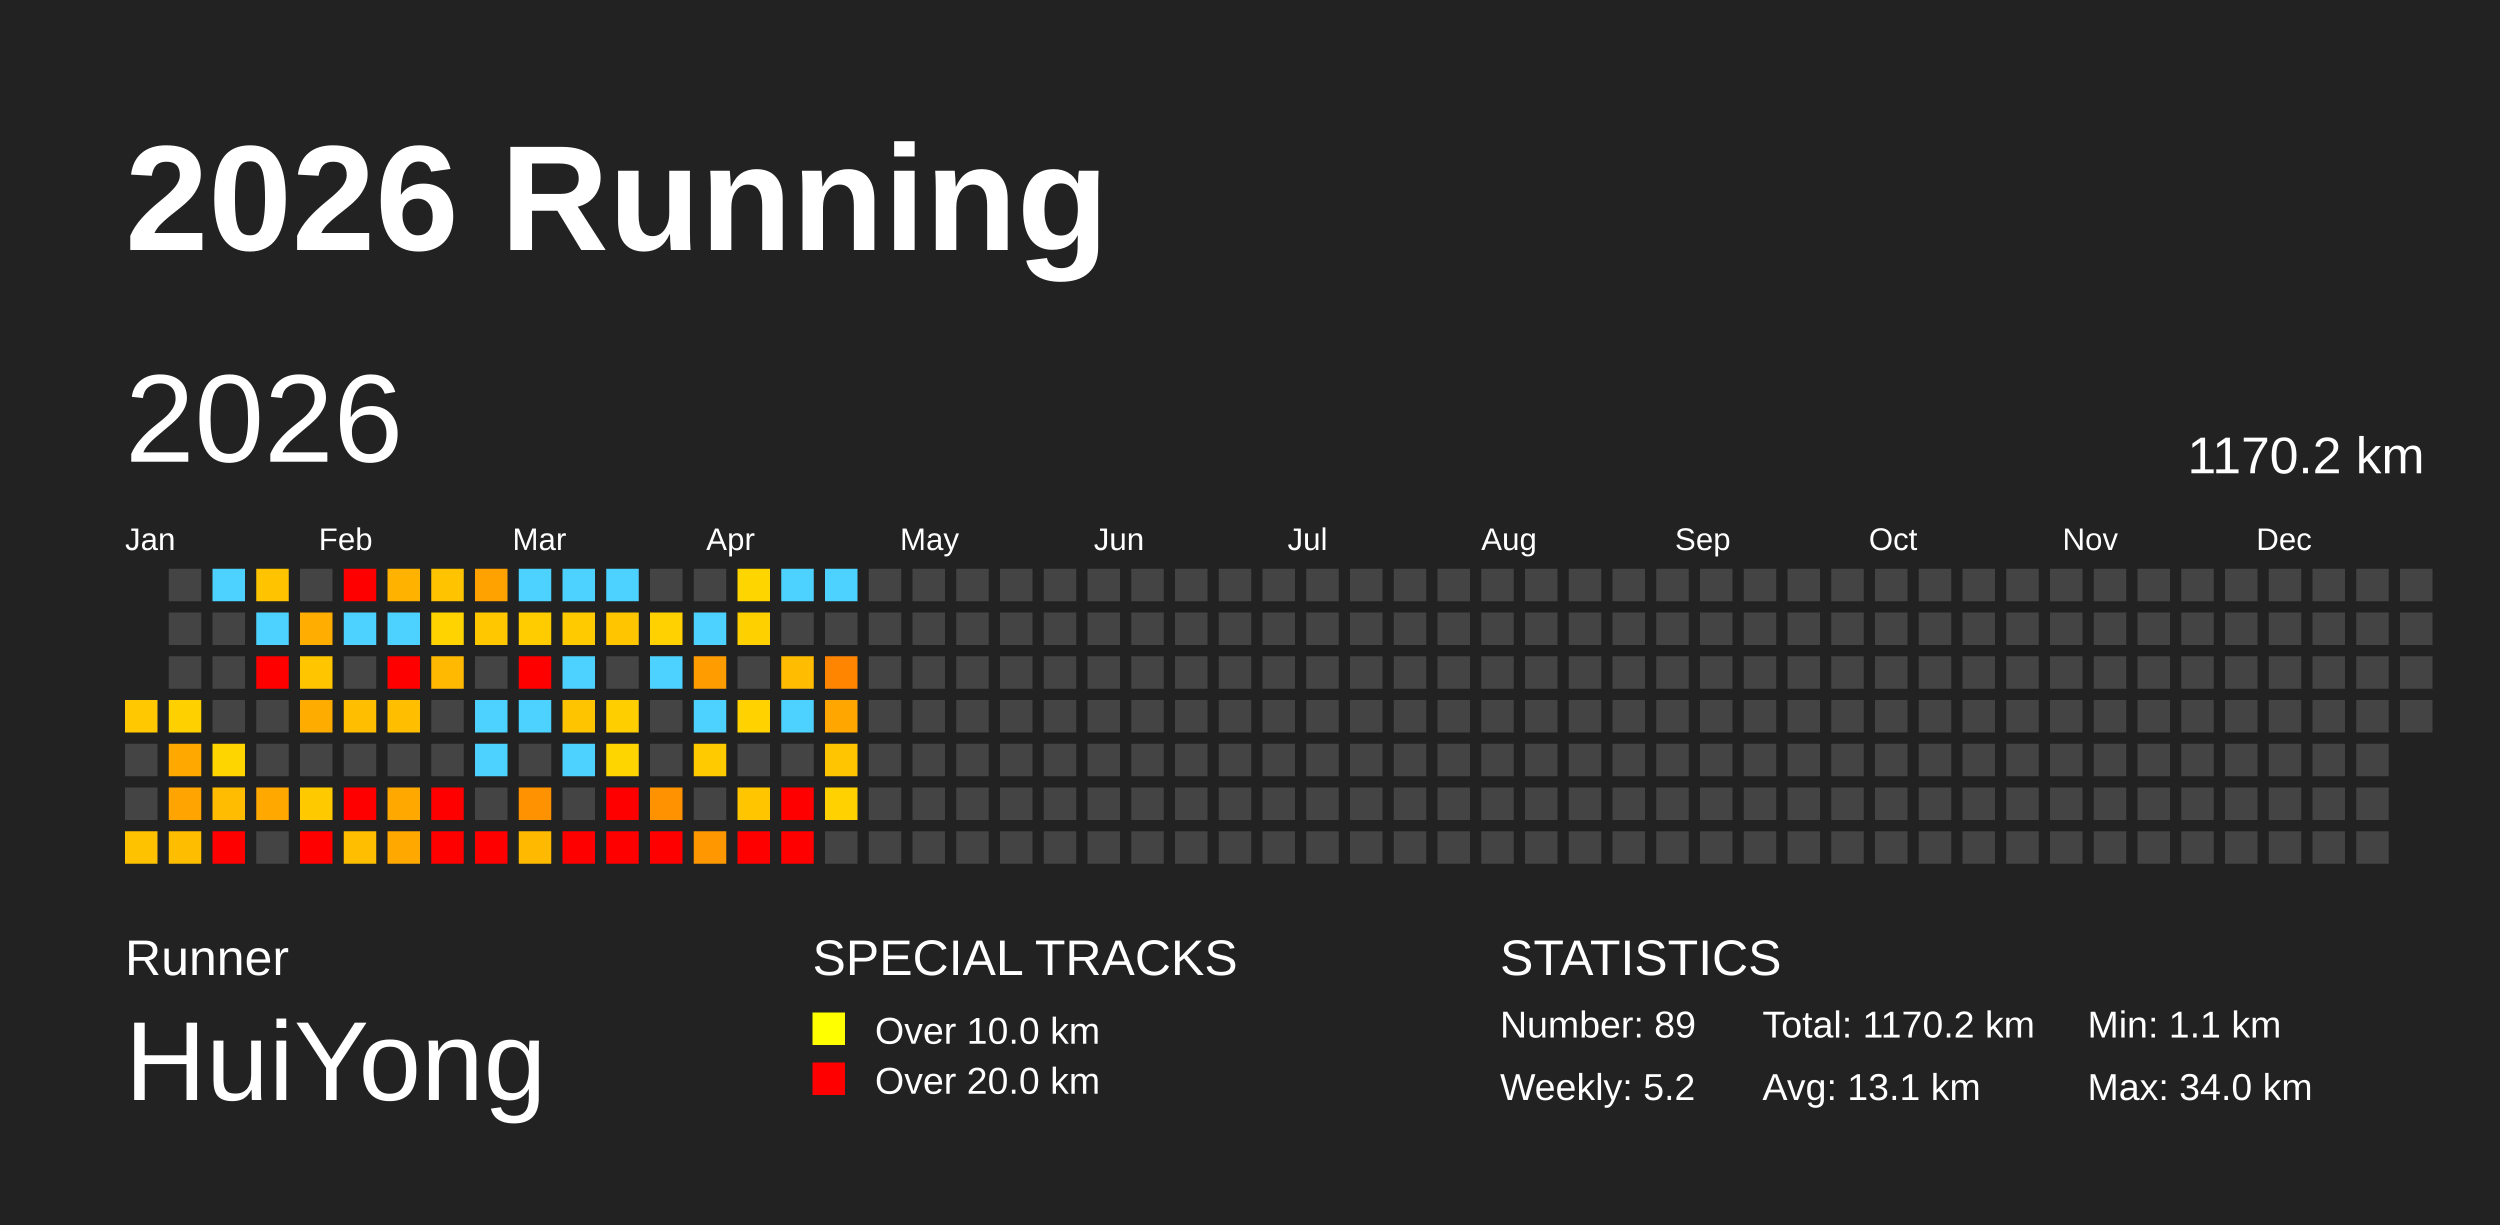
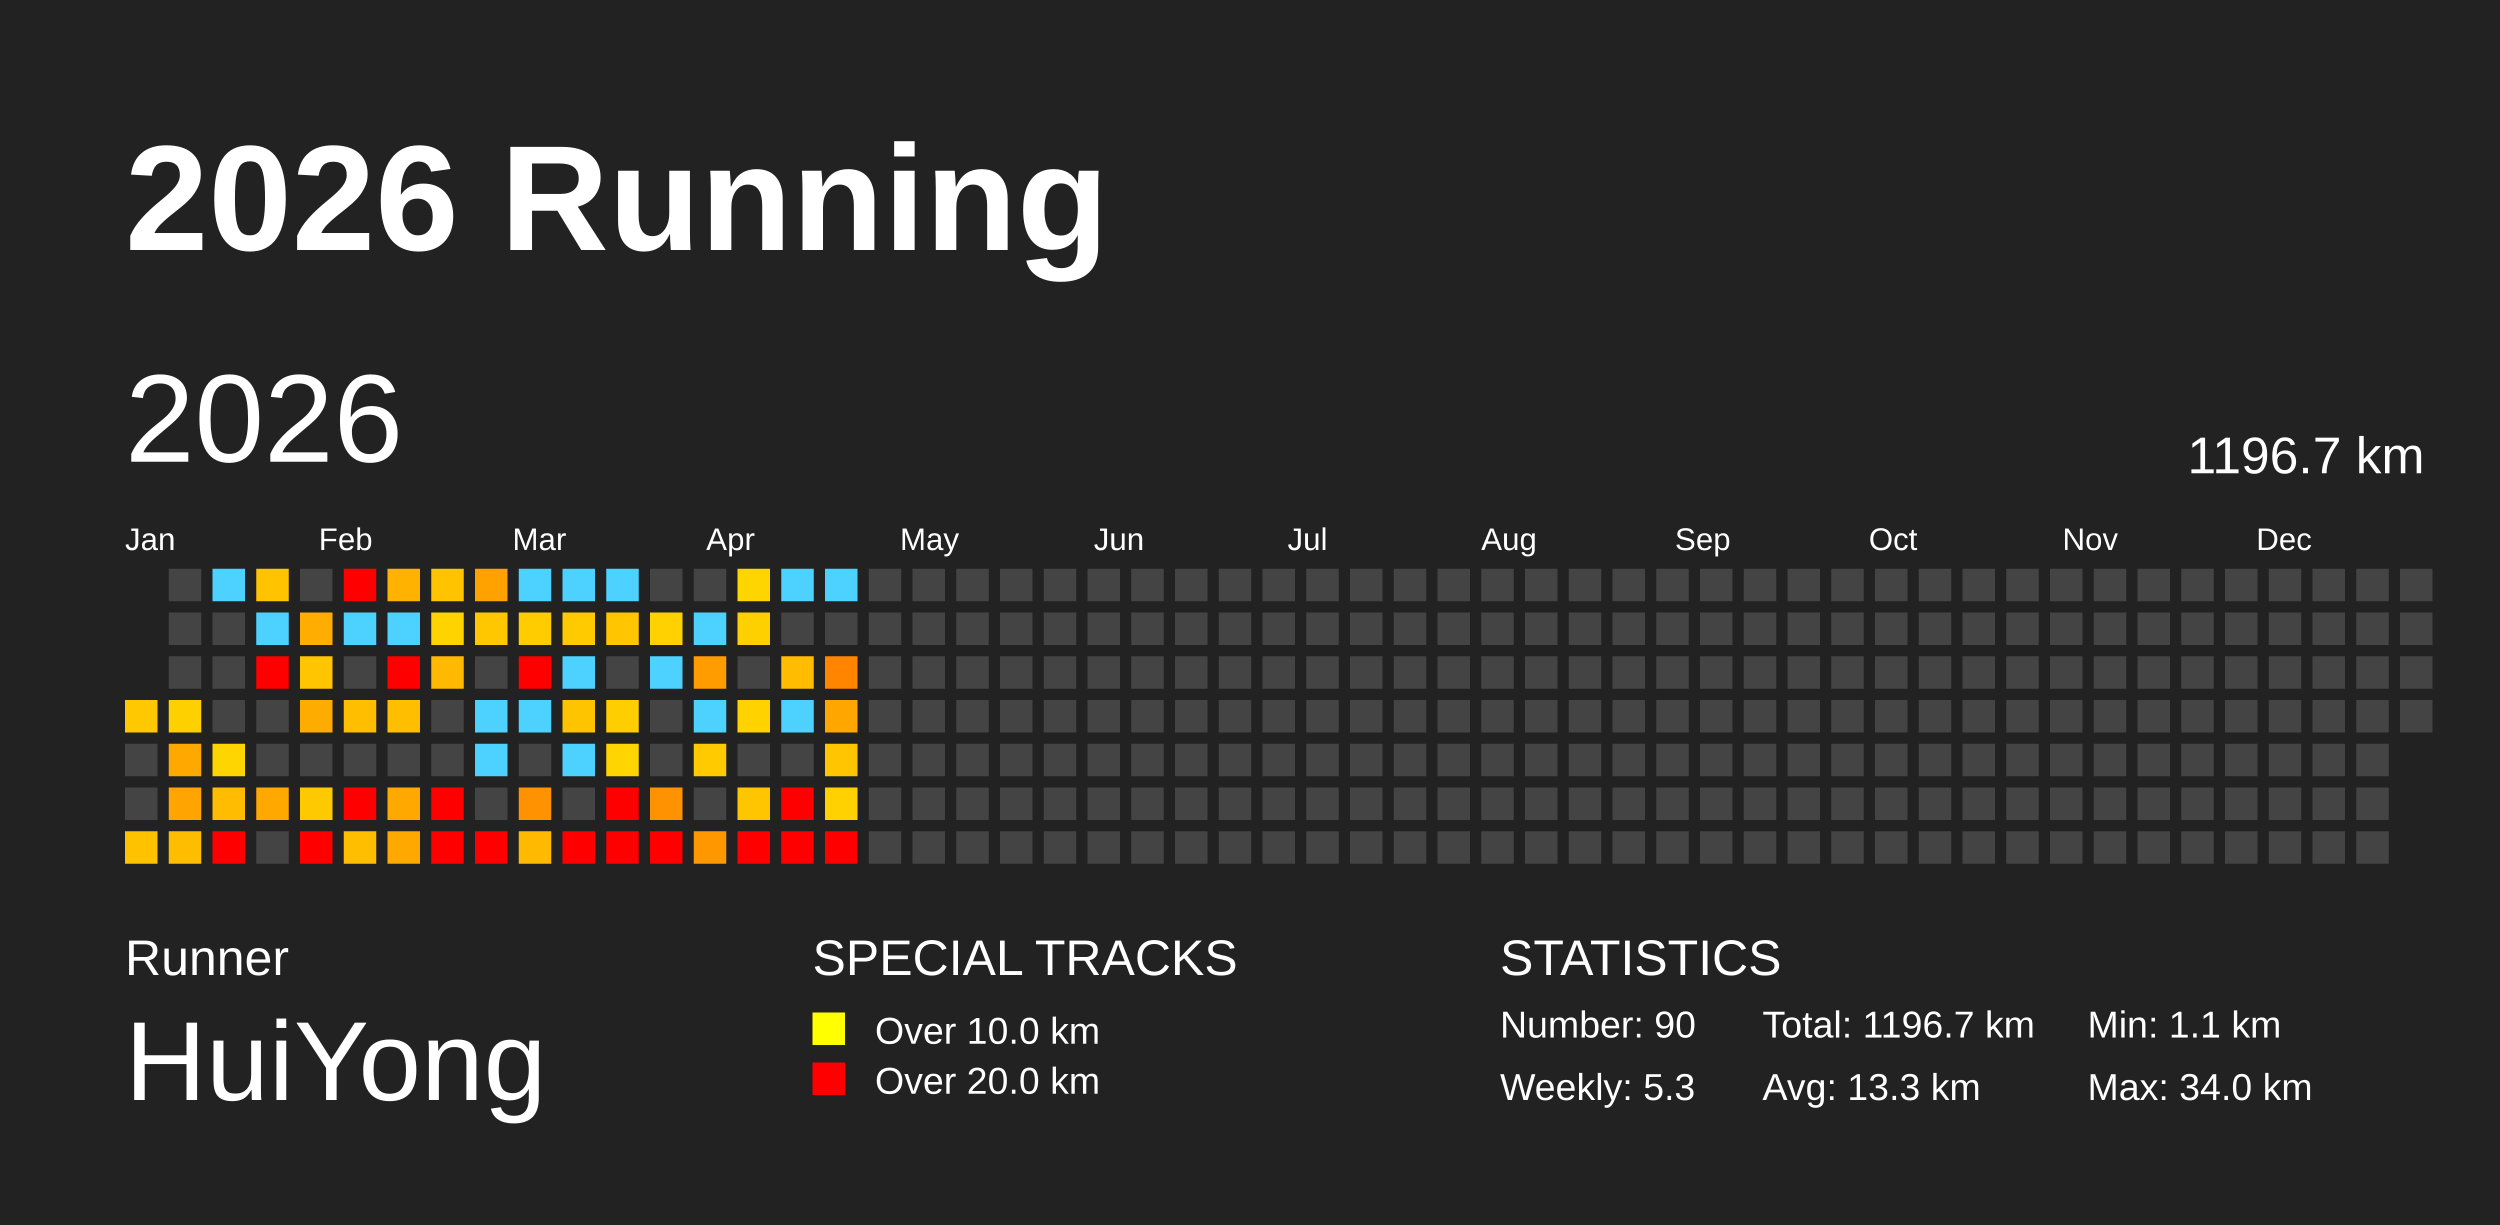
<svg xmlns="http://www.w3.org/2000/svg" baseProfile="full" height="98mm" version="1.1" viewBox="0,0,200,98" width="200mm">
  <defs />
  <rect fill="#222222" height="98" width="200" x="0" y="0" />
  <text fill="#FFFFFF" style="font-size:12px; font-family:Arial; font-weight:bold;" x="10" y="20">2026 Running</text>
  <text fill="#FFFFFF" style="font-size:4px; font-family:Arial" x="10" y="78">Runner</text>
  <text fill="#FFFFFF" style="font-size:9px; font-family:Arial" x="10" y="88">HuiYong</text>
  <text fill="#FFFFFF" style="font-size:4px; font-family:Arial" x="65" y="78">SPECIAL TRACKS</text>
  <rect fill="yellow" height="2.6" width="2.6" x="65" y="81" />
  <text fill="#FFFFFF" style="font-size:3px; font-family:Arial" x="70" y="83.5">Over 10.0 km</text>
  <rect fill="red" height="2.6" width="2.6" x="65" y="85" />
  <text fill="#FFFFFF" style="font-size:3px; font-family:Arial" x="70" y="87.5">Over 20.0 km</text>
  <text fill="#FFFFFF" style="font-size:4px; font-family:Arial" x="120" y="78">STATISTICS</text>
-   <text fill="#FFFFFF" style="font-size:3px; font-family:Arial" x="120" y="83">Number: 89</text>
-   <text fill="#FFFFFF" style="font-size:3px; font-family:Arial" x="120" y="88">Weekly: 5.2</text>
-   <text fill="#FFFFFF" style="font-size:3px; font-family:Arial" x="141" y="83">Total: 1170.2 km</text>
-   <text fill="#FFFFFF" style="font-size:3px; font-family:Arial" x="141" y="88">Avg: 13.1 km</text>
+   <text fill="#FFFFFF" style="font-size:3px; font-family:Arial" x="120" y="83">Number: 90</text>
+   <text fill="#FFFFFF" style="font-size:3px; font-family:Arial" x="120" y="88">Weekly: 5.3</text>
+   <text fill="#FFFFFF" style="font-size:3px; font-family:Arial" x="141" y="83">Total: 1196.7 km</text>
+   <text fill="#FFFFFF" style="font-size:3px; font-family:Arial" x="141" y="88">Avg: 13.3 km</text>
  <text fill="#FFFFFF" style="font-size:3px; font-family:Arial" x="167" y="83">Min: 1.1 km</text>
  <text fill="#FFFFFF" style="font-size:3px; font-family:Arial" x="167" y="88">Max: 34.0 km</text>
  <text dominant-baseline="hanging" fill="#FFFFFF" style="font-size:10.0px; font-family:Arial;" x="10" y="30">2026</text>
-   <text dominant-baseline="hanging" fill="#FFFFFF" style="font-size:4.125px; font-family:Arial;" x="175" y="35">1170.2 km</text>
+   <text dominant-baseline="hanging" fill="#FFFFFF" style="font-size:4.125px; font-family:Arial;" x="175" y="35">1196.7 km</text>
  <text fill="#FFFFFF" style="font-size:2.5px; font-family:Arial" x="10.0" y="44">Jan</text>
  <text fill="#FFFFFF" style="font-size:2.5px; font-family:Arial" x="25.5" y="44">Feb</text>
  <text fill="#FFFFFF" style="font-size:2.5px; font-family:Arial" x="41.0" y="44">Mar</text>
  <text fill="#FFFFFF" style="font-size:2.5px; font-family:Arial" x="56.5" y="44">Apr</text>
  <text fill="#FFFFFF" style="font-size:2.5px; font-family:Arial" x="72.0" y="44">May</text>
  <text fill="#FFFFFF" style="font-size:2.5px; font-family:Arial" x="87.5" y="44">Jun</text>
  <text fill="#FFFFFF" style="font-size:2.5px; font-family:Arial" x="103.0" y="44">Jul</text>
  <text fill="#FFFFFF" style="font-size:2.5px; font-family:Arial" x="118.5" y="44">Aug</text>
  <text fill="#FFFFFF" style="font-size:2.5px; font-family:Arial" x="134.0" y="44">Sep</text>
  <text fill="#FFFFFF" style="font-size:2.5px; font-family:Arial" x="149.5" y="44">Oct</text>
  <text fill="#FFFFFF" style="font-size:2.5px; font-family:Arial" x="165.0" y="44">Nov</text>
  <text fill="#FFFFFF" style="font-size:2.5px; font-family:Arial" x="180.5" y="44">Dec</text>
  <rect fill="#ffc800" height="2.6" width="2.6" x="10.0" y="56.0" />
  <rect fill="#444444" height="2.6" width="2.6" x="10.0" y="59.5" />
  <rect fill="#444444" height="2.6" width="2.6" x="10.0" y="63.0" />
  <rect fill="#ffc200" height="2.6" width="2.6" x="10.0" y="66.5" />
  <rect fill="#444444" height="2.6" width="2.6" x="13.5" y="45.5" />
  <rect fill="#444444" height="2.6" width="2.6" x="13.5" y="49.0" />
  <rect fill="#444444" height="2.6" width="2.6" x="13.5" y="52.5" />
  <rect fill="#ffd000" height="2.6" width="2.6" x="13.5" y="56.0" />
  <rect fill="#ffa800" height="2.6" width="2.6" x="13.5" y="59.5" />
  <rect fill="#ffa400" height="2.6" width="2.6" x="13.5" y="63.0" />
  <rect fill="#ffbd00" height="2.6" width="2.6" x="13.5" y="66.5" />
  <rect fill="#4dd2ff" height="2.6" width="2.6" x="17.0" y="45.5" />
  <rect fill="#444444" height="2.6" width="2.6" x="17.0" y="49.0" />
  <rect fill="#444444" height="2.6" width="2.6" x="17.0" y="52.5" />
  <rect fill="#444444" height="2.6" width="2.6" x="17.0" y="56.0" />
  <rect fill="#ffd500" height="2.6" width="2.6" x="17.0" y="59.5" />
  <rect fill="#ffbc00" height="2.6" width="2.6" x="17.0" y="63.0" />
  <rect fill="red" height="2.6" width="2.6" x="17.0" y="66.5" />
  <rect fill="#ffc300" height="2.6" width="2.6" x="20.5" y="45.5" />
  <rect fill="#4dd2ff" height="2.6" width="2.6" x="20.5" y="49.0" />
  <rect fill="red" height="2.6" width="2.6" x="20.5" y="52.5" />
  <rect fill="#444444" height="2.6" width="2.6" x="20.5" y="56.0" />
  <rect fill="#444444" height="2.6" width="2.6" x="20.5" y="59.5" />
  <rect fill="#ffa800" height="2.6" width="2.6" x="20.5" y="63.0" />
  <rect fill="#444444" height="2.6" width="2.6" x="20.5" y="66.5" />
  <rect fill="#444444" height="2.6" width="2.6" x="24.0" y="45.5" />
  <rect fill="#ffad00" height="2.6" width="2.6" x="24.0" y="49.0" />
  <rect fill="#ffc600" height="2.6" width="2.6" x="24.0" y="52.5" />
  <rect fill="#ffac00" height="2.6" width="2.6" x="24.0" y="56.0" />
  <rect fill="#444444" height="2.6" width="2.6" x="24.0" y="59.5" />
  <rect fill="#ffc900" height="2.6" width="2.6" x="24.0" y="63.0" />
  <rect fill="red" height="2.6" width="2.6" x="24.0" y="66.5" />
  <rect fill="red" height="2.6" width="2.6" x="27.5" y="45.5" />
  <rect fill="#4dd2ff" height="2.6" width="2.6" x="27.5" y="49.0" />
  <rect fill="#444444" height="2.6" width="2.6" x="27.5" y="52.5" />
  <rect fill="#ffbe00" height="2.6" width="2.6" x="27.5" y="56.0" />
  <rect fill="#444444" height="2.6" width="2.6" x="27.5" y="59.5" />
  <rect fill="red" height="2.6" width="2.6" x="27.5" y="63.0" />
  <rect fill="#ffbf00" height="2.6" width="2.6" x="27.5" y="66.5" />
  <rect fill="#ffb200" height="2.6" width="2.6" x="31.0" y="45.5" />
  <rect fill="#4dd2ff" height="2.6" width="2.6" x="31.0" y="49.0" />
  <rect fill="red" height="2.6" width="2.6" x="31.0" y="52.5" />
  <rect fill="#ffbe00" height="2.6" width="2.6" x="31.0" y="56.0" />
  <rect fill="#444444" height="2.6" width="2.6" x="31.0" y="59.5" />
  <rect fill="#ffa900" height="2.6" width="2.6" x="31.0" y="63.0" />
  <rect fill="#ffa800" height="2.6" width="2.6" x="31.0" y="66.5" />
  <rect fill="#ffc300" height="2.6" width="2.6" x="34.5" y="45.5" />
  <rect fill="#ffd300" height="2.6" width="2.6" x="34.5" y="49.0" />
  <rect fill="#ffb900" height="2.6" width="2.6" x="34.5" y="52.5" />
  <rect fill="#444444" height="2.6" width="2.6" x="34.5" y="56.0" />
  <rect fill="#444444" height="2.6" width="2.6" x="34.5" y="59.5" />
  <rect fill="red" height="2.6" width="2.6" x="34.5" y="63.0" />
  <rect fill="red" height="2.6" width="2.6" x="34.5" y="66.5" />
  <rect fill="#ffa200" height="2.6" width="2.6" x="38.0" y="45.5" />
  <rect fill="#ffc700" height="2.6" width="2.6" x="38.0" y="49.0" />
  <rect fill="#444444" height="2.6" width="2.6" x="38.0" y="52.5" />
  <rect fill="#4dd2ff" height="2.6" width="2.6" x="38.0" y="56.0" />
  <rect fill="#4dd2ff" height="2.6" width="2.6" x="38.0" y="59.5" />
  <rect fill="#444444" height="2.6" width="2.6" x="38.0" y="63.0" />
  <rect fill="red" height="2.6" width="2.6" x="38.0" y="66.5" />
  <rect fill="#4dd2ff" height="2.6" width="2.6" x="41.5" y="45.5" />
  <rect fill="#ffcc00" height="2.6" width="2.6" x="41.5" y="49.0" />
  <rect fill="red" height="2.6" width="2.6" x="41.5" y="52.5" />
  <rect fill="#4dd2ff" height="2.6" width="2.6" x="41.5" y="56.0" />
  <rect fill="#444444" height="2.6" width="2.6" x="41.5" y="59.5" />
  <rect fill="#ff9200" height="2.6" width="2.6" x="41.5" y="63.0" />
  <rect fill="#ffba00" height="2.6" width="2.6" x="41.5" y="66.5" />
  <rect fill="#4dd2ff" height="2.6" width="2.6" x="45.0" y="45.5" />
  <rect fill="#ffcb00" height="2.6" width="2.6" x="45.0" y="49.0" />
  <rect fill="#4dd2ff" height="2.6" width="2.6" x="45.0" y="52.5" />
  <rect fill="#ffc400" height="2.6" width="2.6" x="45.0" y="56.0" />
  <rect fill="#4dd2ff" height="2.6" width="2.6" x="45.0" y="59.5" />
  <rect fill="#444444" height="2.6" width="2.6" x="45.0" y="63.0" />
  <rect fill="red" height="2.6" width="2.6" x="45.0" y="66.5" />
  <rect fill="#4dd2ff" height="2.6" width="2.6" x="48.5" y="45.5" />
  <rect fill="#ffc600" height="2.6" width="2.6" x="48.5" y="49.0" />
  <rect fill="#444444" height="2.6" width="2.6" x="48.5" y="52.5" />
  <rect fill="#ffce00" height="2.6" width="2.6" x="48.5" y="56.0" />
  <rect fill="#ffd500" height="2.6" width="2.6" x="48.5" y="59.5" />
  <rect fill="red" height="2.6" width="2.6" x="48.5" y="63.0" />
  <rect fill="red" height="2.6" width="2.6" x="48.5" y="66.5" />
  <rect fill="#444444" height="2.6" width="2.6" x="52.0" y="45.5" />
  <rect fill="#ffd100" height="2.6" width="2.6" x="52.0" y="49.0" />
  <rect fill="#4dd2ff" height="2.6" width="2.6" x="52.0" y="52.5" />
  <rect fill="#444444" height="2.6" width="2.6" x="52.0" y="56.0" />
  <rect fill="#444444" height="2.6" width="2.6" x="52.0" y="59.5" />
  <rect fill="#ff9200" height="2.6" width="2.6" x="52.0" y="63.0" />
  <rect fill="red" height="2.6" width="2.6" x="52.0" y="66.5" />
  <rect fill="#444444" height="2.6" width="2.6" x="55.5" y="45.5" />
  <rect fill="#4dd2ff" height="2.6" width="2.6" x="55.5" y="49.0" />
  <rect fill="#ff9d00" height="2.6" width="2.6" x="55.5" y="52.5" />
  <rect fill="#4dd2ff" height="2.6" width="2.6" x="55.5" y="56.0" />
  <rect fill="#ffcb00" height="2.6" width="2.6" x="55.5" y="59.5" />
  <rect fill="#444444" height="2.6" width="2.6" x="55.5" y="63.0" />
  <rect fill="#ff9700" height="2.6" width="2.6" x="55.5" y="66.5" />
  <rect fill="#ffd500" height="2.6" width="2.6" x="59.0" y="45.5" />
  <rect fill="#ffd000" height="2.6" width="2.6" x="59.0" y="49.0" />
  <rect fill="#444444" height="2.6" width="2.6" x="59.0" y="52.5" />
  <rect fill="#ffd200" height="2.6" width="2.6" x="59.0" y="56.0" />
  <rect fill="#444444" height="2.6" width="2.6" x="59.0" y="59.5" />
  <rect fill="#ffc600" height="2.6" width="2.6" x="59.0" y="63.0" />
  <rect fill="red" height="2.6" width="2.6" x="59.0" y="66.5" />
  <rect fill="#4dd2ff" height="2.6" width="2.6" x="62.5" y="45.5" />
  <rect fill="#444444" height="2.6" width="2.6" x="62.5" y="49.0" />
  <rect fill="#ffbc00" height="2.6" width="2.6" x="62.5" y="52.5" />
  <rect fill="#4dd2ff" height="2.6" width="2.6" x="62.5" y="56.0" />
  <rect fill="#444444" height="2.6" width="2.6" x="62.5" y="59.5" />
  <rect fill="red" height="2.6" width="2.6" x="62.5" y="63.0" />
  <rect fill="red" height="2.6" width="2.6" x="62.5" y="66.5" />
  <rect fill="#4dd2ff" height="2.6" width="2.6" x="66.0" y="45.5" />
  <rect fill="#444444" height="2.6" width="2.6" x="66.0" y="49.0" />
  <rect fill="#ff8400" height="2.6" width="2.6" x="66.0" y="52.5" />
  <rect fill="#ffa600" height="2.6" width="2.6" x="66.0" y="56.0" />
  <rect fill="#ffc500" height="2.6" width="2.6" x="66.0" y="59.5" />
  <rect fill="#ffd100" height="2.6" width="2.6" x="66.0" y="63.0" />
-   <rect fill="#444444" height="2.6" width="2.6" x="66.0" y="66.5" />
+   <rect fill="red" height="2.6" width="2.6" x="66.0" y="66.5" />
  <rect fill="#444444" height="2.6" width="2.6" x="69.5" y="45.5" />
  <rect fill="#444444" height="2.6" width="2.6" x="69.5" y="49.0" />
  <rect fill="#444444" height="2.6" width="2.6" x="69.5" y="52.5" />
  <rect fill="#444444" height="2.6" width="2.6" x="69.5" y="56.0" />
  <rect fill="#444444" height="2.6" width="2.6" x="69.5" y="59.5" />
  <rect fill="#444444" height="2.6" width="2.6" x="69.5" y="63.0" />
  <rect fill="#444444" height="2.6" width="2.6" x="69.5" y="66.5" />
  <rect fill="#444444" height="2.6" width="2.6" x="73.0" y="45.5" />
  <rect fill="#444444" height="2.6" width="2.6" x="73.0" y="49.0" />
  <rect fill="#444444" height="2.6" width="2.6" x="73.0" y="52.5" />
  <rect fill="#444444" height="2.6" width="2.6" x="73.0" y="56.0" />
  <rect fill="#444444" height="2.6" width="2.6" x="73.0" y="59.5" />
  <rect fill="#444444" height="2.6" width="2.6" x="73.0" y="63.0" />
  <rect fill="#444444" height="2.6" width="2.6" x="73.0" y="66.5" />
  <rect fill="#444444" height="2.6" width="2.6" x="76.5" y="45.5" />
  <rect fill="#444444" height="2.6" width="2.6" x="76.5" y="49.0" />
  <rect fill="#444444" height="2.6" width="2.6" x="76.5" y="52.5" />
  <rect fill="#444444" height="2.6" width="2.6" x="76.5" y="56.0" />
  <rect fill="#444444" height="2.6" width="2.6" x="76.5" y="59.5" />
  <rect fill="#444444" height="2.6" width="2.6" x="76.5" y="63.0" />
  <rect fill="#444444" height="2.6" width="2.6" x="76.5" y="66.5" />
  <rect fill="#444444" height="2.6" width="2.6" x="80.0" y="45.5" />
  <rect fill="#444444" height="2.6" width="2.6" x="80.0" y="49.0" />
  <rect fill="#444444" height="2.6" width="2.6" x="80.0" y="52.5" />
  <rect fill="#444444" height="2.6" width="2.6" x="80.0" y="56.0" />
  <rect fill="#444444" height="2.6" width="2.6" x="80.0" y="59.5" />
  <rect fill="#444444" height="2.6" width="2.6" x="80.0" y="63.0" />
  <rect fill="#444444" height="2.6" width="2.6" x="80.0" y="66.5" />
  <rect fill="#444444" height="2.6" width="2.6" x="83.5" y="45.5" />
  <rect fill="#444444" height="2.6" width="2.6" x="83.5" y="49.0" />
  <rect fill="#444444" height="2.6" width="2.6" x="83.5" y="52.5" />
  <rect fill="#444444" height="2.6" width="2.6" x="83.5" y="56.0" />
  <rect fill="#444444" height="2.6" width="2.6" x="83.5" y="59.5" />
  <rect fill="#444444" height="2.6" width="2.6" x="83.5" y="63.0" />
  <rect fill="#444444" height="2.6" width="2.6" x="83.5" y="66.5" />
  <rect fill="#444444" height="2.6" width="2.6" x="87.0" y="45.5" />
  <rect fill="#444444" height="2.6" width="2.6" x="87.0" y="49.0" />
  <rect fill="#444444" height="2.6" width="2.6" x="87.0" y="52.5" />
  <rect fill="#444444" height="2.6" width="2.6" x="87.0" y="56.0" />
  <rect fill="#444444" height="2.6" width="2.6" x="87.0" y="59.5" />
  <rect fill="#444444" height="2.6" width="2.6" x="87.0" y="63.0" />
  <rect fill="#444444" height="2.6" width="2.6" x="87.0" y="66.5" />
  <rect fill="#444444" height="2.6" width="2.6" x="90.5" y="45.5" />
  <rect fill="#444444" height="2.6" width="2.6" x="90.5" y="49.0" />
  <rect fill="#444444" height="2.6" width="2.6" x="90.5" y="52.5" />
  <rect fill="#444444" height="2.6" width="2.6" x="90.5" y="56.0" />
  <rect fill="#444444" height="2.6" width="2.6" x="90.5" y="59.5" />
  <rect fill="#444444" height="2.6" width="2.6" x="90.5" y="63.0" />
  <rect fill="#444444" height="2.6" width="2.6" x="90.5" y="66.5" />
  <rect fill="#444444" height="2.6" width="2.6" x="94.0" y="45.5" />
  <rect fill="#444444" height="2.6" width="2.6" x="94.0" y="49.0" />
  <rect fill="#444444" height="2.6" width="2.6" x="94.0" y="52.5" />
  <rect fill="#444444" height="2.6" width="2.6" x="94.0" y="56.0" />
  <rect fill="#444444" height="2.6" width="2.6" x="94.0" y="59.5" />
  <rect fill="#444444" height="2.6" width="2.6" x="94.0" y="63.0" />
  <rect fill="#444444" height="2.6" width="2.6" x="94.0" y="66.5" />
  <rect fill="#444444" height="2.6" width="2.6" x="97.5" y="45.5" />
  <rect fill="#444444" height="2.6" width="2.6" x="97.5" y="49.0" />
  <rect fill="#444444" height="2.6" width="2.6" x="97.5" y="52.5" />
  <rect fill="#444444" height="2.6" width="2.6" x="97.5" y="56.0" />
  <rect fill="#444444" height="2.6" width="2.6" x="97.5" y="59.5" />
  <rect fill="#444444" height="2.6" width="2.6" x="97.5" y="63.0" />
  <rect fill="#444444" height="2.6" width="2.6" x="97.5" y="66.5" />
  <rect fill="#444444" height="2.6" width="2.6" x="101.0" y="45.5" />
  <rect fill="#444444" height="2.6" width="2.6" x="101.0" y="49.0" />
  <rect fill="#444444" height="2.6" width="2.6" x="101.0" y="52.5" />
  <rect fill="#444444" height="2.6" width="2.6" x="101.0" y="56.0" />
  <rect fill="#444444" height="2.6" width="2.6" x="101.0" y="59.5" />
  <rect fill="#444444" height="2.6" width="2.6" x="101.0" y="63.0" />
  <rect fill="#444444" height="2.6" width="2.6" x="101.0" y="66.5" />
  <rect fill="#444444" height="2.6" width="2.6" x="104.5" y="45.5" />
  <rect fill="#444444" height="2.6" width="2.6" x="104.5" y="49.0" />
  <rect fill="#444444" height="2.6" width="2.6" x="104.5" y="52.5" />
  <rect fill="#444444" height="2.6" width="2.6" x="104.5" y="56.0" />
  <rect fill="#444444" height="2.6" width="2.6" x="104.5" y="59.5" />
  <rect fill="#444444" height="2.6" width="2.6" x="104.5" y="63.0" />
  <rect fill="#444444" height="2.6" width="2.6" x="104.5" y="66.5" />
  <rect fill="#444444" height="2.6" width="2.6" x="108.0" y="45.5" />
  <rect fill="#444444" height="2.6" width="2.6" x="108.0" y="49.0" />
  <rect fill="#444444" height="2.6" width="2.6" x="108.0" y="52.5" />
  <rect fill="#444444" height="2.6" width="2.6" x="108.0" y="56.0" />
  <rect fill="#444444" height="2.6" width="2.6" x="108.0" y="59.5" />
  <rect fill="#444444" height="2.6" width="2.6" x="108.0" y="63.0" />
  <rect fill="#444444" height="2.6" width="2.6" x="108.0" y="66.5" />
  <rect fill="#444444" height="2.6" width="2.6" x="111.5" y="45.5" />
  <rect fill="#444444" height="2.6" width="2.6" x="111.5" y="49.0" />
  <rect fill="#444444" height="2.6" width="2.6" x="111.5" y="52.5" />
  <rect fill="#444444" height="2.6" width="2.6" x="111.5" y="56.0" />
  <rect fill="#444444" height="2.6" width="2.6" x="111.5" y="59.5" />
  <rect fill="#444444" height="2.6" width="2.6" x="111.5" y="63.0" />
  <rect fill="#444444" height="2.6" width="2.6" x="111.5" y="66.5" />
  <rect fill="#444444" height="2.6" width="2.6" x="115.0" y="45.5" />
  <rect fill="#444444" height="2.6" width="2.6" x="115.0" y="49.0" />
  <rect fill="#444444" height="2.6" width="2.6" x="115.0" y="52.5" />
  <rect fill="#444444" height="2.6" width="2.6" x="115.0" y="56.0" />
  <rect fill="#444444" height="2.6" width="2.6" x="115.0" y="59.5" />
  <rect fill="#444444" height="2.6" width="2.6" x="115.0" y="63.0" />
  <rect fill="#444444" height="2.6" width="2.6" x="115.0" y="66.5" />
  <rect fill="#444444" height="2.6" width="2.6" x="118.5" y="45.5" />
  <rect fill="#444444" height="2.6" width="2.6" x="118.5" y="49.0" />
  <rect fill="#444444" height="2.6" width="2.6" x="118.5" y="52.5" />
  <rect fill="#444444" height="2.6" width="2.6" x="118.5" y="56.0" />
  <rect fill="#444444" height="2.6" width="2.6" x="118.5" y="59.5" />
  <rect fill="#444444" height="2.6" width="2.6" x="118.5" y="63.0" />
  <rect fill="#444444" height="2.6" width="2.6" x="118.5" y="66.5" />
  <rect fill="#444444" height="2.6" width="2.6" x="122.0" y="45.5" />
  <rect fill="#444444" height="2.6" width="2.6" x="122.0" y="49.0" />
  <rect fill="#444444" height="2.6" width="2.6" x="122.0" y="52.5" />
  <rect fill="#444444" height="2.6" width="2.6" x="122.0" y="56.0" />
  <rect fill="#444444" height="2.6" width="2.6" x="122.0" y="59.5" />
  <rect fill="#444444" height="2.6" width="2.6" x="122.0" y="63.0" />
  <rect fill="#444444" height="2.6" width="2.6" x="122.0" y="66.5" />
  <rect fill="#444444" height="2.6" width="2.6" x="125.5" y="45.5" />
  <rect fill="#444444" height="2.6" width="2.6" x="125.5" y="49.0" />
  <rect fill="#444444" height="2.6" width="2.6" x="125.5" y="52.5" />
  <rect fill="#444444" height="2.6" width="2.6" x="125.5" y="56.0" />
  <rect fill="#444444" height="2.6" width="2.6" x="125.5" y="59.5" />
  <rect fill="#444444" height="2.6" width="2.6" x="125.5" y="63.0" />
  <rect fill="#444444" height="2.6" width="2.6" x="125.5" y="66.5" />
  <rect fill="#444444" height="2.6" width="2.6" x="129.0" y="45.5" />
  <rect fill="#444444" height="2.6" width="2.6" x="129.0" y="49.0" />
  <rect fill="#444444" height="2.6" width="2.6" x="129.0" y="52.5" />
  <rect fill="#444444" height="2.6" width="2.6" x="129.0" y="56.0" />
  <rect fill="#444444" height="2.6" width="2.6" x="129.0" y="59.5" />
  <rect fill="#444444" height="2.6" width="2.6" x="129.0" y="63.0" />
  <rect fill="#444444" height="2.6" width="2.6" x="129.0" y="66.5" />
  <rect fill="#444444" height="2.6" width="2.6" x="132.5" y="45.5" />
  <rect fill="#444444" height="2.6" width="2.6" x="132.5" y="49.0" />
  <rect fill="#444444" height="2.6" width="2.6" x="132.5" y="52.5" />
  <rect fill="#444444" height="2.6" width="2.6" x="132.5" y="56.0" />
  <rect fill="#444444" height="2.6" width="2.6" x="132.5" y="59.5" />
  <rect fill="#444444" height="2.6" width="2.6" x="132.5" y="63.0" />
  <rect fill="#444444" height="2.6" width="2.6" x="132.5" y="66.5" />
  <rect fill="#444444" height="2.6" width="2.6" x="136.0" y="45.5" />
  <rect fill="#444444" height="2.6" width="2.6" x="136.0" y="49.0" />
  <rect fill="#444444" height="2.6" width="2.6" x="136.0" y="52.5" />
  <rect fill="#444444" height="2.6" width="2.6" x="136.0" y="56.0" />
  <rect fill="#444444" height="2.6" width="2.6" x="136.0" y="59.5" />
  <rect fill="#444444" height="2.6" width="2.6" x="136.0" y="63.0" />
  <rect fill="#444444" height="2.6" width="2.6" x="136.0" y="66.5" />
  <rect fill="#444444" height="2.6" width="2.6" x="139.5" y="45.5" />
  <rect fill="#444444" height="2.6" width="2.6" x="139.5" y="49.0" />
  <rect fill="#444444" height="2.6" width="2.6" x="139.5" y="52.5" />
  <rect fill="#444444" height="2.6" width="2.6" x="139.5" y="56.0" />
  <rect fill="#444444" height="2.6" width="2.6" x="139.5" y="59.5" />
  <rect fill="#444444" height="2.6" width="2.6" x="139.5" y="63.0" />
  <rect fill="#444444" height="2.6" width="2.6" x="139.5" y="66.5" />
  <rect fill="#444444" height="2.6" width="2.6" x="143.0" y="45.5" />
  <rect fill="#444444" height="2.6" width="2.6" x="143.0" y="49.0" />
  <rect fill="#444444" height="2.6" width="2.6" x="143.0" y="52.5" />
  <rect fill="#444444" height="2.6" width="2.6" x="143.0" y="56.0" />
  <rect fill="#444444" height="2.6" width="2.6" x="143.0" y="59.5" />
  <rect fill="#444444" height="2.6" width="2.6" x="143.0" y="63.0" />
  <rect fill="#444444" height="2.6" width="2.6" x="143.0" y="66.5" />
  <rect fill="#444444" height="2.6" width="2.6" x="146.5" y="45.5" />
  <rect fill="#444444" height="2.6" width="2.6" x="146.5" y="49.0" />
  <rect fill="#444444" height="2.6" width="2.6" x="146.5" y="52.5" />
  <rect fill="#444444" height="2.6" width="2.6" x="146.5" y="56.0" />
  <rect fill="#444444" height="2.6" width="2.6" x="146.5" y="59.5" />
  <rect fill="#444444" height="2.6" width="2.6" x="146.5" y="63.0" />
  <rect fill="#444444" height="2.6" width="2.6" x="146.5" y="66.5" />
  <rect fill="#444444" height="2.6" width="2.6" x="150.0" y="45.5" />
  <rect fill="#444444" height="2.6" width="2.6" x="150.0" y="49.0" />
  <rect fill="#444444" height="2.6" width="2.6" x="150.0" y="52.5" />
  <rect fill="#444444" height="2.6" width="2.6" x="150.0" y="56.0" />
  <rect fill="#444444" height="2.6" width="2.6" x="150.0" y="59.5" />
  <rect fill="#444444" height="2.6" width="2.6" x="150.0" y="63.0" />
  <rect fill="#444444" height="2.6" width="2.6" x="150.0" y="66.5" />
  <rect fill="#444444" height="2.6" width="2.6" x="153.5" y="45.5" />
  <rect fill="#444444" height="2.6" width="2.6" x="153.5" y="49.0" />
  <rect fill="#444444" height="2.6" width="2.6" x="153.5" y="52.5" />
  <rect fill="#444444" height="2.6" width="2.6" x="153.5" y="56.0" />
  <rect fill="#444444" height="2.6" width="2.6" x="153.5" y="59.5" />
  <rect fill="#444444" height="2.6" width="2.6" x="153.5" y="63.0" />
  <rect fill="#444444" height="2.6" width="2.6" x="153.5" y="66.5" />
  <rect fill="#444444" height="2.6" width="2.6" x="157.0" y="45.5" />
  <rect fill="#444444" height="2.6" width="2.6" x="157.0" y="49.0" />
  <rect fill="#444444" height="2.6" width="2.6" x="157.0" y="52.5" />
  <rect fill="#444444" height="2.6" width="2.6" x="157.0" y="56.0" />
  <rect fill="#444444" height="2.6" width="2.6" x="157.0" y="59.5" />
  <rect fill="#444444" height="2.6" width="2.6" x="157.0" y="63.0" />
  <rect fill="#444444" height="2.6" width="2.6" x="157.0" y="66.5" />
  <rect fill="#444444" height="2.6" width="2.6" x="160.5" y="45.5" />
  <rect fill="#444444" height="2.6" width="2.6" x="160.5" y="49.0" />
  <rect fill="#444444" height="2.6" width="2.6" x="160.5" y="52.5" />
  <rect fill="#444444" height="2.6" width="2.6" x="160.5" y="56.0" />
  <rect fill="#444444" height="2.6" width="2.6" x="160.5" y="59.5" />
  <rect fill="#444444" height="2.6" width="2.6" x="160.5" y="63.0" />
  <rect fill="#444444" height="2.6" width="2.6" x="160.5" y="66.5" />
  <rect fill="#444444" height="2.6" width="2.6" x="164.0" y="45.5" />
  <rect fill="#444444" height="2.6" width="2.6" x="164.0" y="49.0" />
  <rect fill="#444444" height="2.6" width="2.6" x="164.0" y="52.5" />
  <rect fill="#444444" height="2.6" width="2.6" x="164.0" y="56.0" />
  <rect fill="#444444" height="2.6" width="2.6" x="164.0" y="59.5" />
  <rect fill="#444444" height="2.6" width="2.6" x="164.0" y="63.0" />
  <rect fill="#444444" height="2.6" width="2.6" x="164.0" y="66.5" />
  <rect fill="#444444" height="2.6" width="2.6" x="167.5" y="45.5" />
  <rect fill="#444444" height="2.6" width="2.6" x="167.5" y="49.0" />
  <rect fill="#444444" height="2.6" width="2.6" x="167.5" y="52.5" />
  <rect fill="#444444" height="2.6" width="2.6" x="167.5" y="56.0" />
  <rect fill="#444444" height="2.6" width="2.6" x="167.5" y="59.5" />
  <rect fill="#444444" height="2.6" width="2.6" x="167.5" y="63.0" />
  <rect fill="#444444" height="2.6" width="2.6" x="167.5" y="66.5" />
  <rect fill="#444444" height="2.6" width="2.6" x="171.0" y="45.5" />
  <rect fill="#444444" height="2.6" width="2.6" x="171.0" y="49.0" />
  <rect fill="#444444" height="2.6" width="2.6" x="171.0" y="52.5" />
  <rect fill="#444444" height="2.6" width="2.6" x="171.0" y="56.0" />
  <rect fill="#444444" height="2.6" width="2.6" x="171.0" y="59.5" />
  <rect fill="#444444" height="2.6" width="2.6" x="171.0" y="63.0" />
  <rect fill="#444444" height="2.6" width="2.6" x="171.0" y="66.5" />
  <rect fill="#444444" height="2.6" width="2.6" x="174.5" y="45.5" />
  <rect fill="#444444" height="2.6" width="2.6" x="174.5" y="49.0" />
  <rect fill="#444444" height="2.6" width="2.6" x="174.5" y="52.5" />
  <rect fill="#444444" height="2.6" width="2.6" x="174.5" y="56.0" />
  <rect fill="#444444" height="2.6" width="2.6" x="174.5" y="59.5" />
  <rect fill="#444444" height="2.6" width="2.6" x="174.5" y="63.0" />
  <rect fill="#444444" height="2.6" width="2.6" x="174.5" y="66.5" />
  <rect fill="#444444" height="2.6" width="2.6" x="178.0" y="45.5" />
  <rect fill="#444444" height="2.6" width="2.6" x="178.0" y="49.0" />
  <rect fill="#444444" height="2.6" width="2.6" x="178.0" y="52.5" />
  <rect fill="#444444" height="2.6" width="2.6" x="178.0" y="56.0" />
  <rect fill="#444444" height="2.6" width="2.6" x="178.0" y="59.5" />
  <rect fill="#444444" height="2.6" width="2.6" x="178.0" y="63.0" />
  <rect fill="#444444" height="2.6" width="2.6" x="178.0" y="66.5" />
  <rect fill="#444444" height="2.6" width="2.6" x="181.5" y="45.5" />
  <rect fill="#444444" height="2.6" width="2.6" x="181.5" y="49.0" />
  <rect fill="#444444" height="2.6" width="2.6" x="181.5" y="52.5" />
  <rect fill="#444444" height="2.6" width="2.6" x="181.5" y="56.0" />
  <rect fill="#444444" height="2.6" width="2.6" x="181.5" y="59.5" />
  <rect fill="#444444" height="2.6" width="2.6" x="181.5" y="63.0" />
  <rect fill="#444444" height="2.6" width="2.6" x="181.5" y="66.5" />
  <rect fill="#444444" height="2.6" width="2.6" x="185.0" y="45.5" />
  <rect fill="#444444" height="2.6" width="2.6" x="185.0" y="49.0" />
  <rect fill="#444444" height="2.6" width="2.6" x="185.0" y="52.5" />
  <rect fill="#444444" height="2.6" width="2.6" x="185.0" y="56.0" />
  <rect fill="#444444" height="2.6" width="2.6" x="185.0" y="59.5" />
  <rect fill="#444444" height="2.6" width="2.6" x="185.0" y="63.0" />
  <rect fill="#444444" height="2.6" width="2.6" x="185.0" y="66.5" />
  <rect fill="#444444" height="2.6" width="2.6" x="188.5" y="45.5" />
  <rect fill="#444444" height="2.6" width="2.6" x="188.5" y="49.0" />
  <rect fill="#444444" height="2.6" width="2.6" x="188.5" y="52.5" />
  <rect fill="#444444" height="2.6" width="2.6" x="188.5" y="56.0" />
  <rect fill="#444444" height="2.6" width="2.6" x="188.5" y="59.5" />
  <rect fill="#444444" height="2.6" width="2.6" x="188.5" y="63.0" />
  <rect fill="#444444" height="2.6" width="2.6" x="188.5" y="66.5" />
  <rect fill="#444444" height="2.6" width="2.6" x="192.0" y="45.5" />
  <rect fill="#444444" height="2.6" width="2.6" x="192.0" y="49.0" />
  <rect fill="#444444" height="2.6" width="2.6" x="192.0" y="52.5" />
  <rect fill="#444444" height="2.6" width="2.6" x="192.0" y="56.0" />
</svg>
